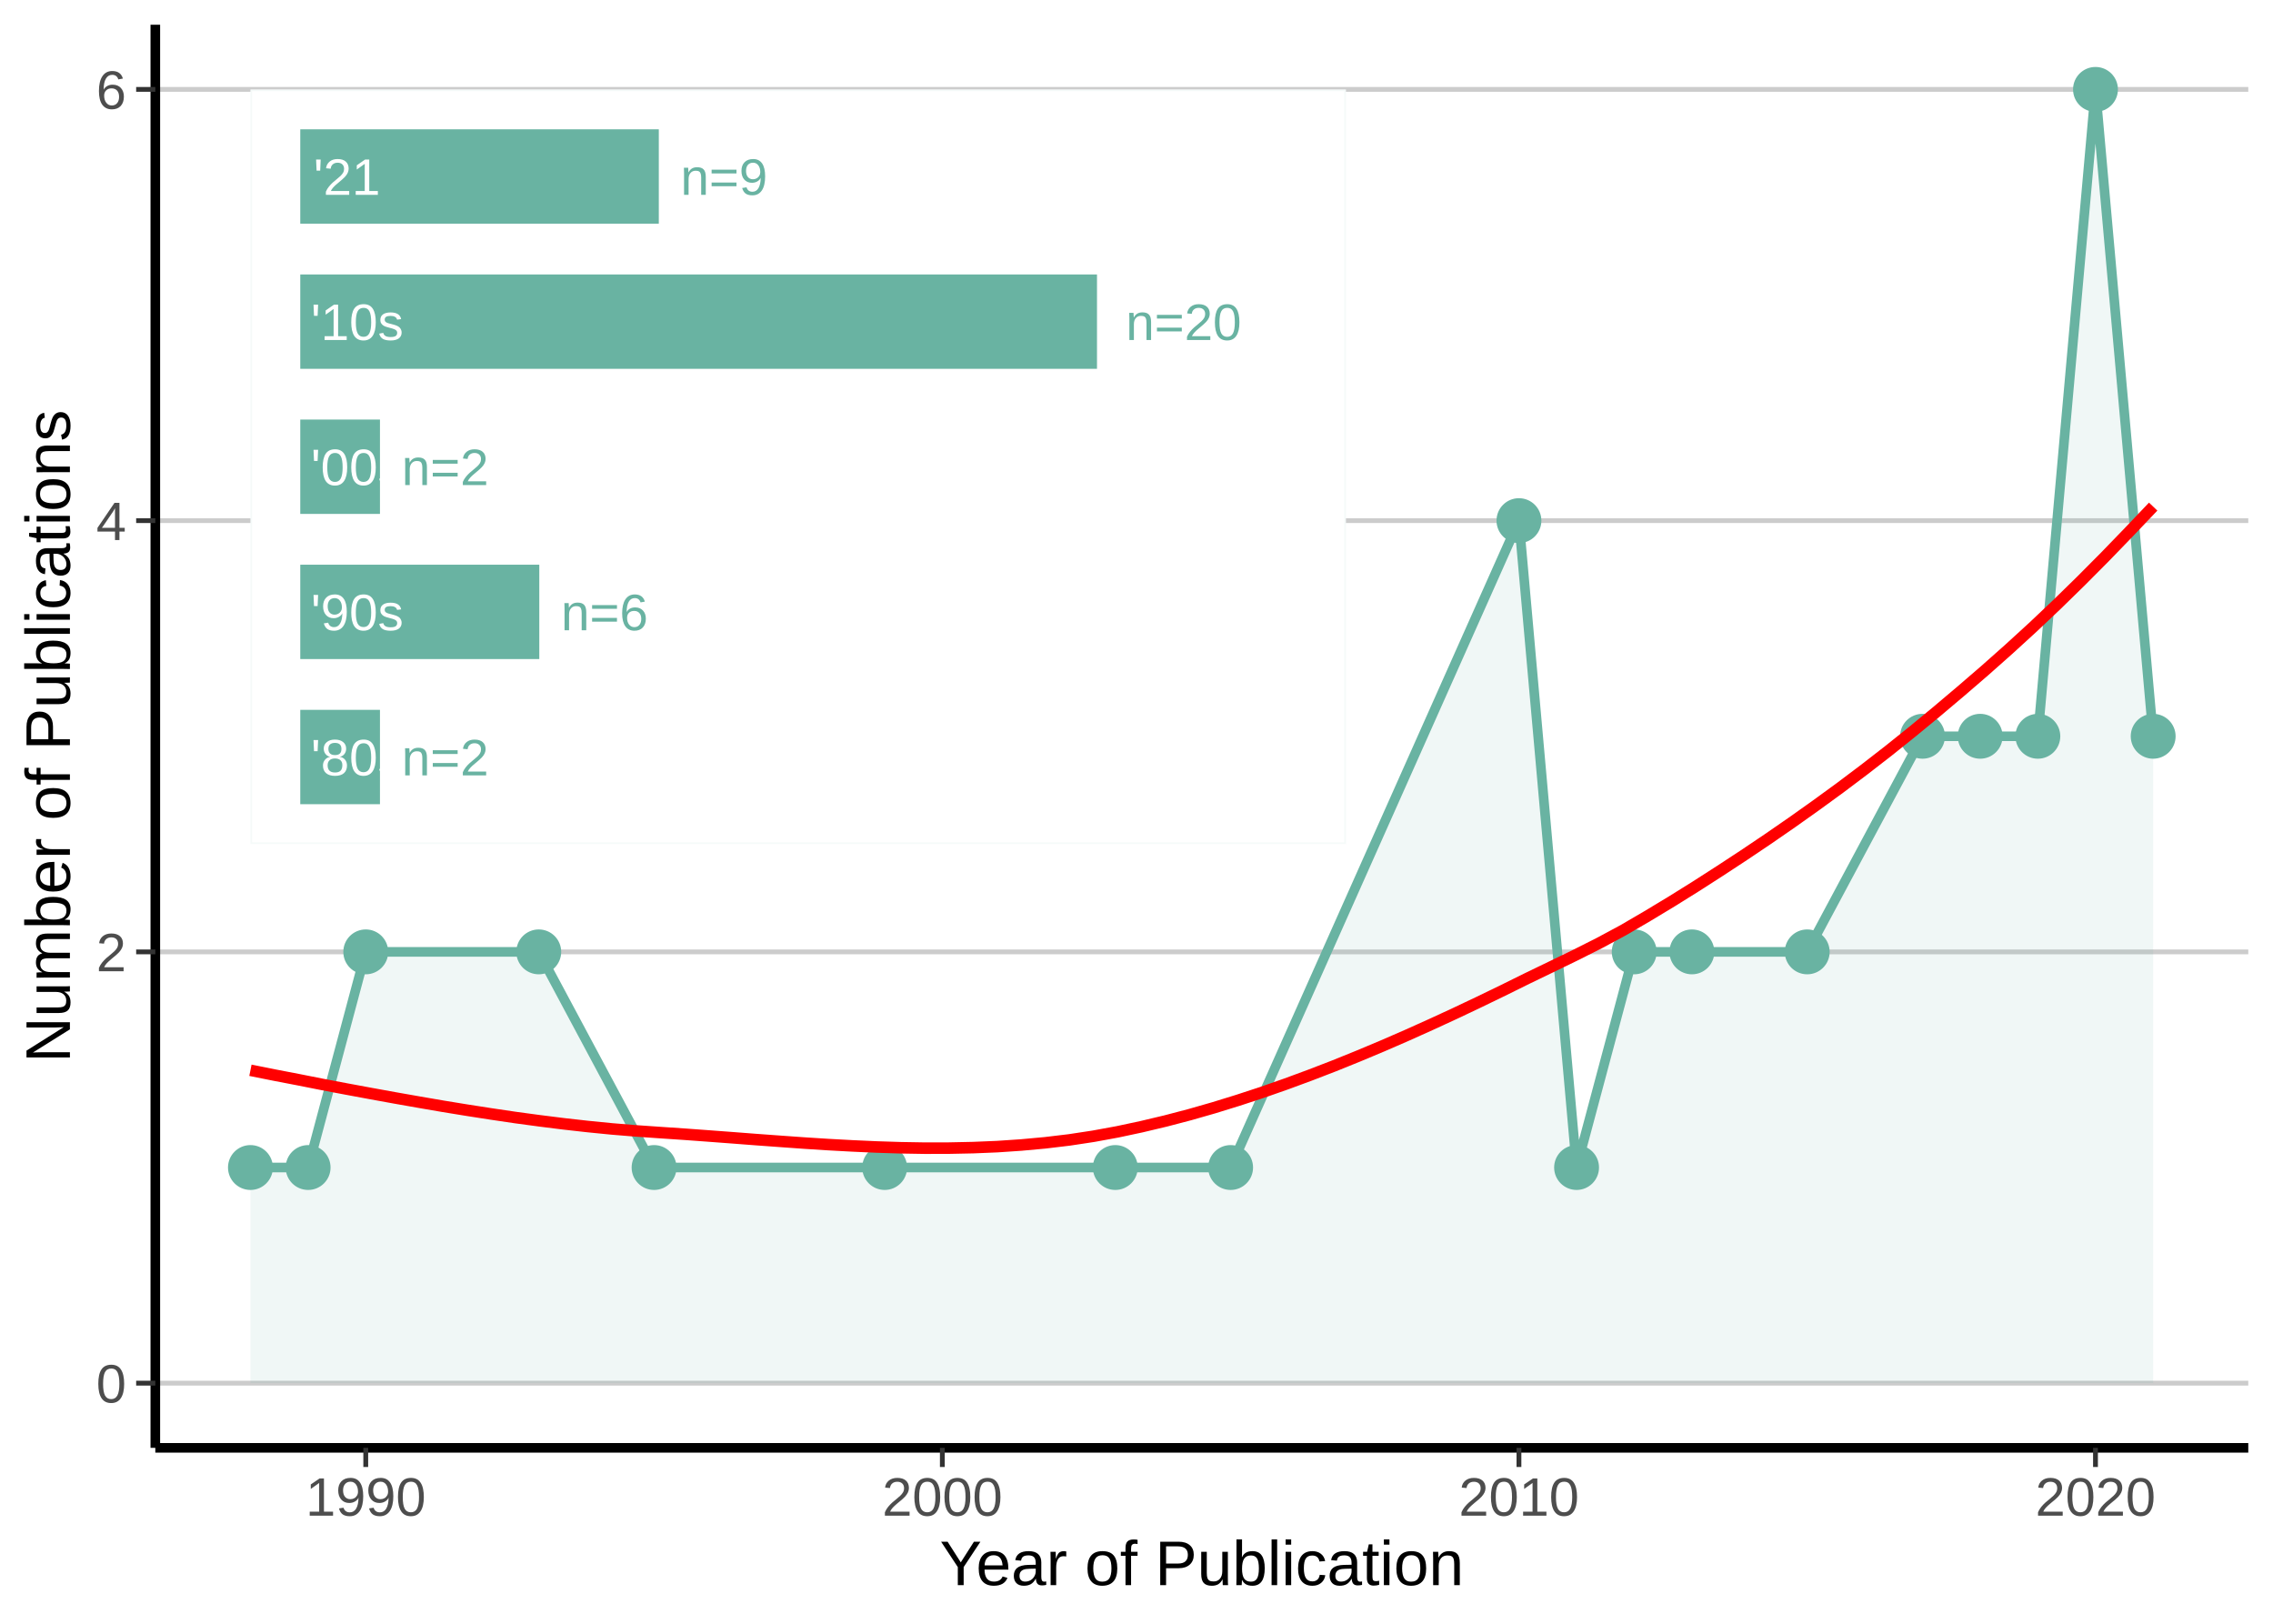
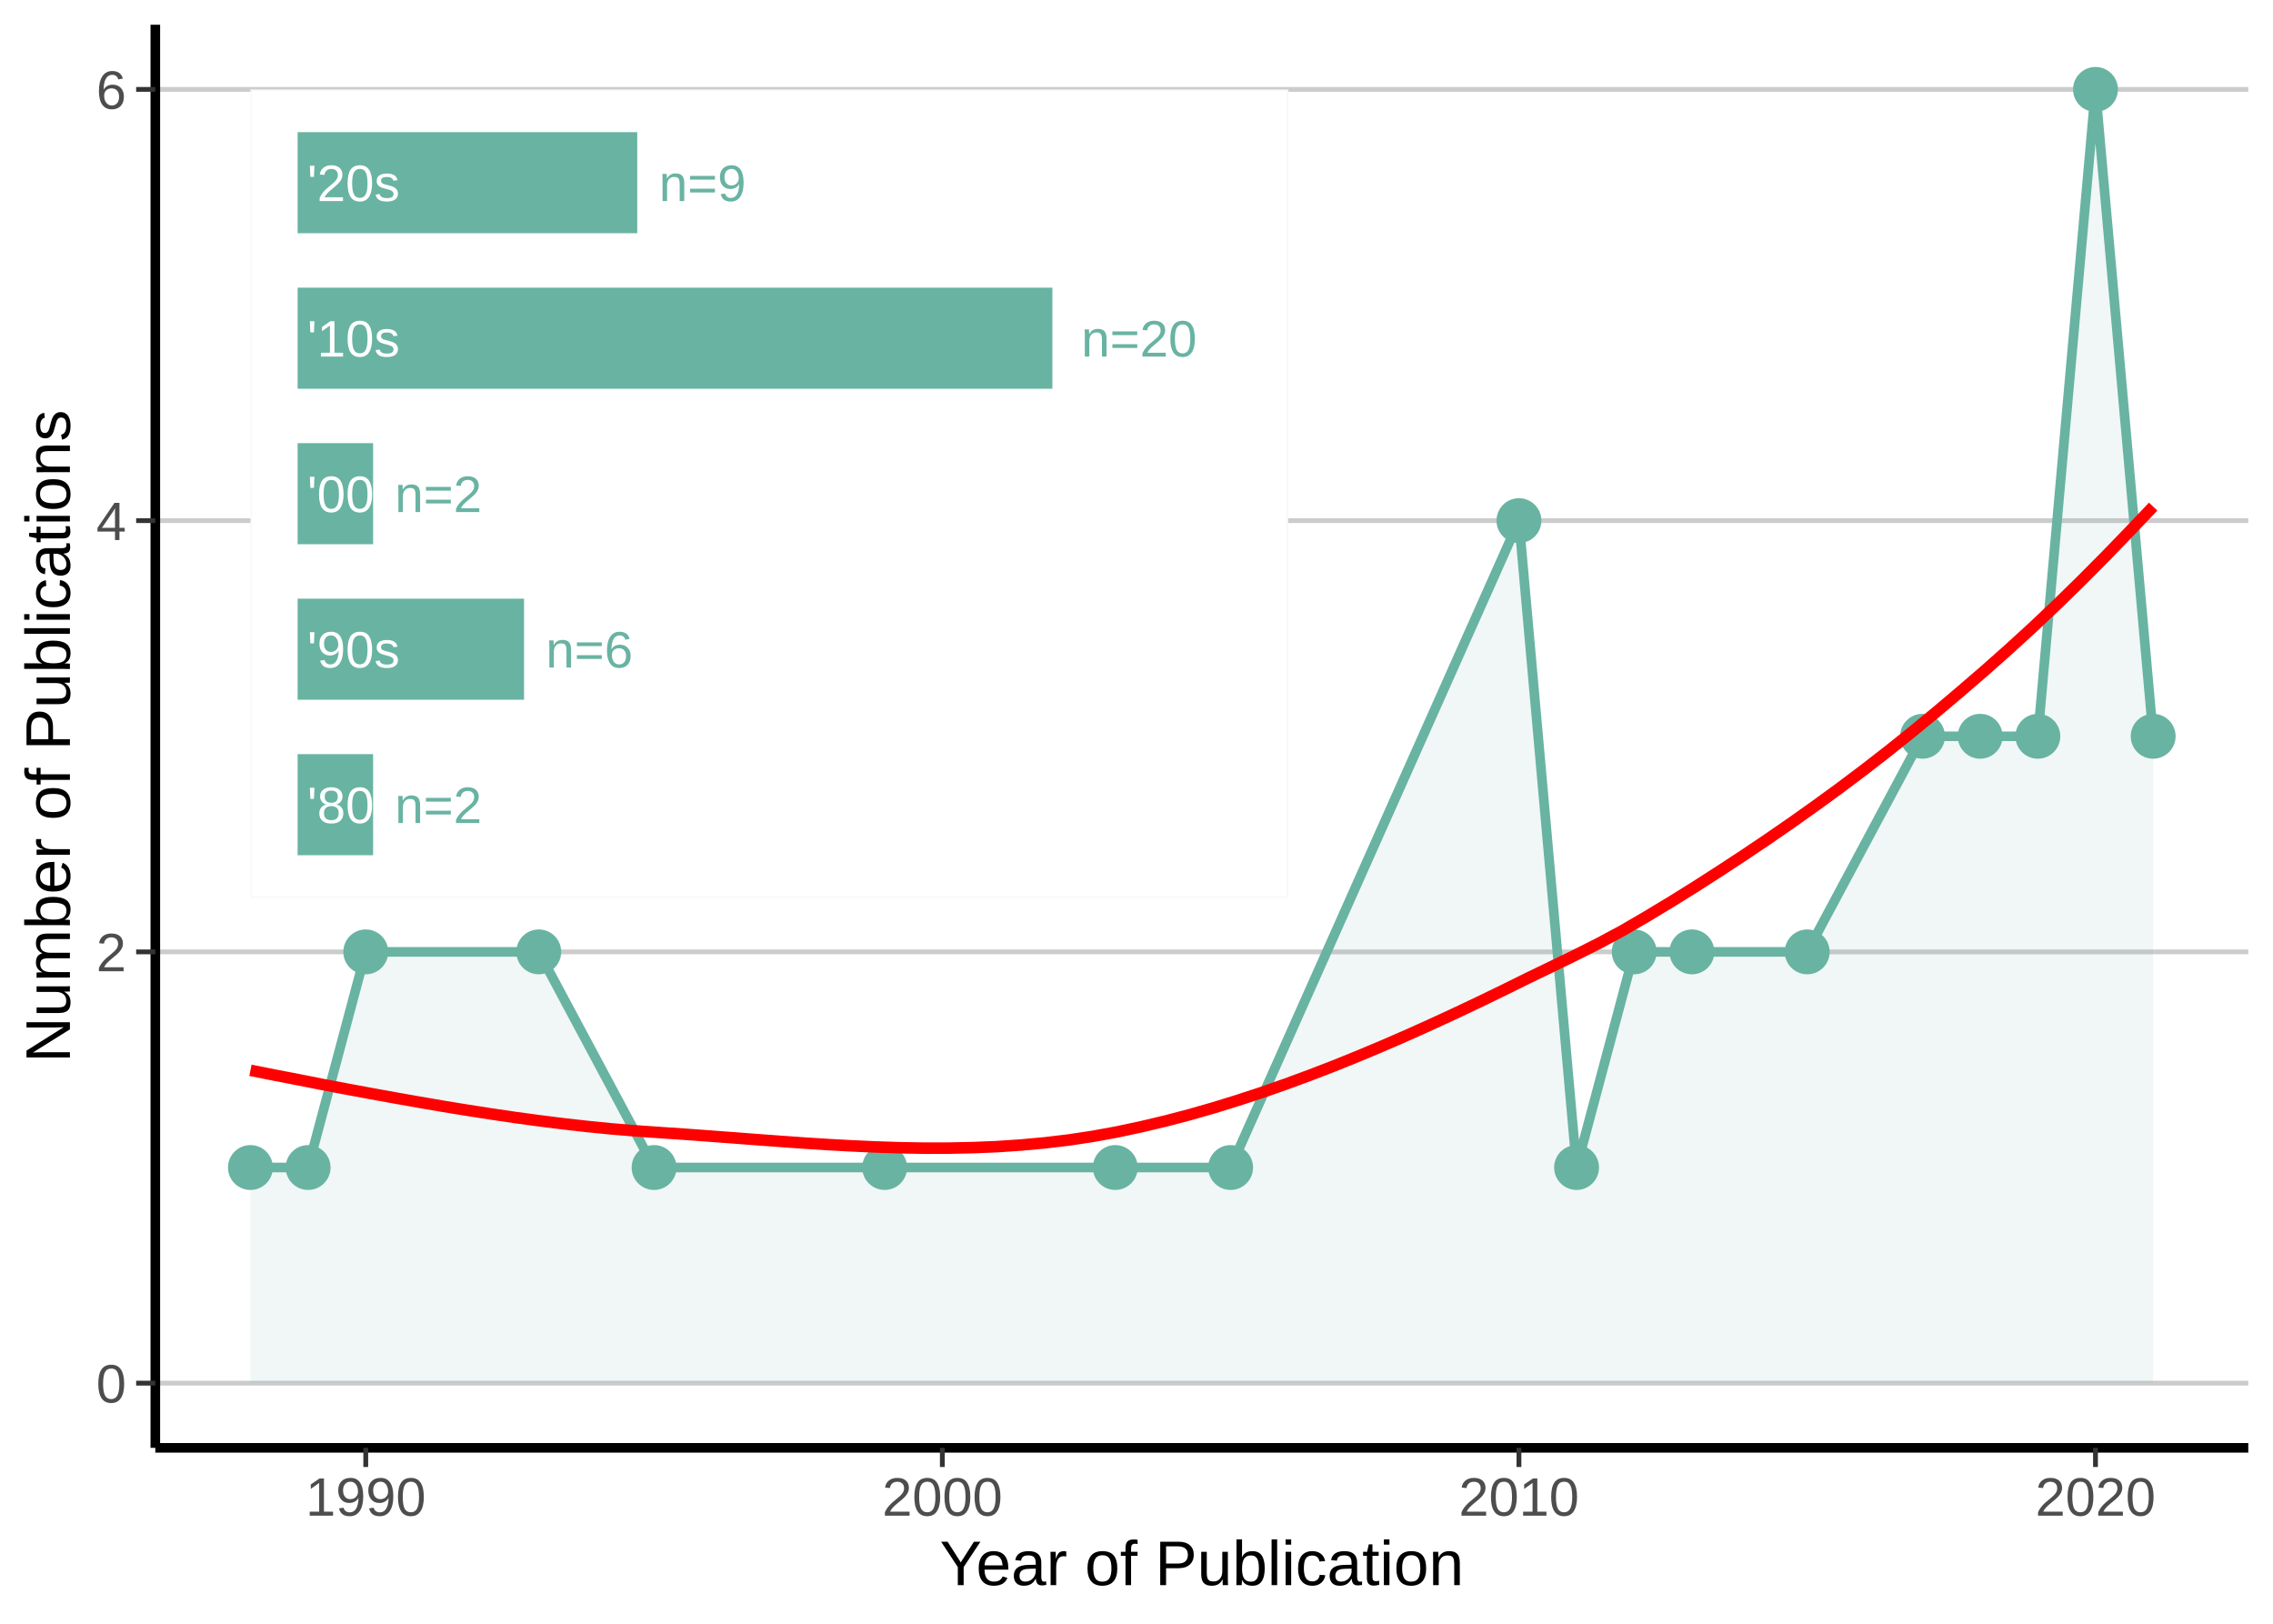
<svg xmlns="http://www.w3.org/2000/svg" class="svglite" width="504.00pt" height="360.00pt" viewBox="0 0 504.00 360.00">
  <defs>
    <style type="text/css">
    .svglite line, .svglite polyline, .svglite polygon, .svglite path, .svglite rect, .svglite circle {
      fill: none;
      stroke: #000000;
      stroke-linecap: round;
      stroke-linejoin: round;
      stroke-miterlimit: 10.00;
    }
  </style>
  </defs>
  <rect width="100%" height="100%" style="stroke: none; fill: #FFFFFF;" />
  <defs>
    <clipPath id="cpMC4wMHw1MDQuMDB8MC4wMHwzNjAuMDA=">
      <rect x="0.00" y="0.00" width="504.00" height="360.00" />
    </clipPath>
  </defs>
  <g clip-path="url(#cpMC4wMHw1MDQuMDB8MC4wMHwzNjAuMDA=)">
    <rect x="0" y="0.00" width="504.00" height="360.00" style="stroke-width: 1.07; stroke: #FFFFFF; fill: #FFFFFF;" />
  </g>
  <defs>
    <clipPath id="cpMzQuNDR8NDk4LjUyfDUuNDh8MzIxLjAw">
      <rect x="34.44" y="5.48" width="464.08" height="315.52" />
    </clipPath>
  </defs>
  <g clip-path="url(#cpMzQuNDR8NDk4LjUyfDUuNDh8MzIxLjAw)">
    <rect x="34.44" y="5.48" width="464.08" height="315.52" style="stroke-width: 1.07; stroke: none; fill: #FFFFFF;" />
    <polyline points="34.44,306.66 498.52,306.66 " style="stroke-width: 1.07; stroke: #CCCCCC; stroke-linecap: butt;" />
    <polyline points="34.44,211.04 498.52,211.04 " style="stroke-width: 1.07; stroke: #CCCCCC; stroke-linecap: butt;" />
    <polyline points="34.44,115.43 498.52,115.43 " style="stroke-width: 1.07; stroke: #CCCCCC; stroke-linecap: butt;" />
    <polyline points="34.44,19.82 498.52,19.82 " style="stroke-width: 1.07; stroke: #CCCCCC; stroke-linecap: butt;" />
    <polygon points="55.53,258.85 68.32,258.85 81.10,211.04 119.46,211.04 145.03,258.85 196.16,258.85 247.30,258.85 272.87,258.85 336.80,115.43 349.58,258.85 362.36,211.04 375.15,211.04 400.72,211.04 426.29,163.24 439.07,163.24 451.86,163.24 464.64,19.82 477.43,163.24 477.43,306.66 464.64,306.66 451.86,306.66 439.07,306.66 426.29,306.66 400.72,306.66 375.15,306.66 362.36,306.66 349.58,306.66 336.80,306.66 272.87,306.66 247.30,306.66 196.16,306.66 145.03,306.66 119.46,306.66 81.10,306.66 68.32,306.66 55.53,306.66 " style="stroke-width: 0.00; stroke: none; fill: #69B3A2; fill-opacity: 0.10;" />
    <polyline points="55.53,258.85 68.32,258.85 81.10,211.04 119.46,211.04 145.03,258.85 196.16,258.85 247.30,258.85 272.87,258.85 336.80,115.43 349.58,258.85 362.36,211.04 375.15,211.04 400.72,211.04 426.29,163.24 439.07,163.24 451.86,163.24 464.64,19.82 477.43,163.24 " style="stroke-width: 1.07; stroke: none;" />
    <polyline points="55.53,258.85 68.32,258.85 81.10,211.04 119.46,211.04 145.03,258.85 196.16,258.85 247.30,258.85 272.87,258.85 336.80,115.43 349.58,258.85 362.36,211.04 375.15,211.04 400.72,211.04 426.29,163.24 439.07,163.24 451.86,163.24 464.64,19.82 477.43,163.24 " style="stroke-width: 2.13; stroke: #69B3A2; stroke-linecap: butt;" />
    <circle cx="55.53" cy="258.85" r="4.62" style="stroke-width: 0.71; stroke: #69B3A2; fill: #69B3A2;" />
    <circle cx="68.32" cy="258.85" r="4.62" style="stroke-width: 0.71; stroke: #69B3A2; fill: #69B3A2;" />
    <circle cx="81.10" cy="211.04" r="4.62" style="stroke-width: 0.71; stroke: #69B3A2; fill: #69B3A2;" />
    <circle cx="119.46" cy="211.04" r="4.62" style="stroke-width: 0.71; stroke: #69B3A2; fill: #69B3A2;" />
    <circle cx="145.03" cy="258.85" r="4.62" style="stroke-width: 0.71; stroke: #69B3A2; fill: #69B3A2;" />
    <circle cx="196.16" cy="258.85" r="4.62" style="stroke-width: 0.71; stroke: #69B3A2; fill: #69B3A2;" />
    <circle cx="247.30" cy="258.85" r="4.62" style="stroke-width: 0.71; stroke: #69B3A2; fill: #69B3A2;" />
    <circle cx="272.87" cy="258.85" r="4.62" style="stroke-width: 0.71; stroke: #69B3A2; fill: #69B3A2;" />
    <circle cx="336.80" cy="115.43" r="4.62" style="stroke-width: 0.71; stroke: #69B3A2; fill: #69B3A2;" />
    <circle cx="349.58" cy="258.85" r="4.62" style="stroke-width: 0.71; stroke: #69B3A2; fill: #69B3A2;" />
    <circle cx="362.36" cy="211.04" r="4.62" style="stroke-width: 0.71; stroke: #69B3A2; fill: #69B3A2;" />
    <circle cx="375.15" cy="211.04" r="4.62" style="stroke-width: 0.71; stroke: #69B3A2; fill: #69B3A2;" />
    <circle cx="400.72" cy="211.04" r="4.62" style="stroke-width: 0.71; stroke: #69B3A2; fill: #69B3A2;" />
    <circle cx="426.29" cy="163.24" r="4.62" style="stroke-width: 0.71; stroke: #69B3A2; fill: #69B3A2;" />
    <circle cx="439.07" cy="163.24" r="4.62" style="stroke-width: 0.71; stroke: #69B3A2; fill: #69B3A2;" />
    <circle cx="451.86" cy="163.24" r="4.62" style="stroke-width: 0.71; stroke: #69B3A2; fill: #69B3A2;" />
    <circle cx="464.64" cy="19.82" r="4.62" style="stroke-width: 0.71; stroke: #69B3A2; fill: #69B3A2;" />
    <circle cx="477.43" cy="163.24" r="4.62" style="stroke-width: 0.71; stroke: #69B3A2; fill: #69B3A2;" />
    <polyline points="55.53,237.29 60.87,238.36 66.22,239.39 71.56,240.45 76.90,241.46 82.24,242.45 87.58,243.42 92.92,244.36 98.26,245.28 103.60,246.15 108.94,246.98 114.28,247.77 119.62,248.49 124.96,249.16 130.30,249.76 135.64,250.29 140.98,250.73 146.32,251.10 151.66,251.46 157.00,251.85 162.34,252.25 167.68,252.66 173.02,253.05 178.36,253.43 183.70,253.77 189.04,254.06 194.38,254.30 199.73,254.47 205.07,254.56 210.41,254.55 215.75,254.44 221.09,254.22 226.43,253.86 231.77,253.37 237.11,252.73 242.45,251.92 247.79,250.94 253.13,249.80 258.47,248.53 263.81,247.13 269.15,245.60 274.49,243.95 279.83,242.20 285.17,240.33 290.51,238.36 295.85,236.30 301.19,234.14 306.53,231.90 311.87,229.58 317.21,227.18 322.55,224.72 327.89,222.19 333.24,219.60 338.58,216.96 343.92,214.38 349.26,211.79 354.60,209.10 359.94,206.23 365.28,203.11 370.62,199.89 375.96,196.56 381.30,193.13 386.64,189.63 391.98,186.04 397.32,182.35 402.66,178.56 408.00,174.67 413.34,170.65 418.68,166.51 424.02,162.23 429.36,157.83 434.70,153.32 440.04,148.72 445.38,143.98 450.72,139.10 456.06,134.05 461.40,128.83 466.75,123.45 472.09,117.93 477.43,112.32 " style="stroke-width: 2.56; stroke: #FF0000; stroke-linecap: butt;" />
  </g>
  <defs>
-     <clipPath id="cpNTUuNTN8Mjk4LjQ0fDE5LjgyfDE4Ny4xNA==">
-       <rect x="55.53" y="19.82" width="242.91" height="167.32" />
+     <clipPath id="cpNTUuNTN8Mjg1LjY2fDE5LjgyfDE5OS4wOQ==">
+       <rect x="55.53" y="19.82" width="230.12" height="179.27" />
    </clipPath>
  </defs>
-   <g clip-path="url(#cpNTUuNTN8Mjk4LjQ0fDE5LjgyfDE4Ny4xNA==)">
-     <rect x="55.53" y="19.82" width="242.91" height="167.32" style="stroke-width: 0.75; stroke: #69B3A2; stroke-opacity: 0.063; fill: #FFFFFF;" />
+   <g clip-path="url(#cpNTUuNTN8Mjg1LjY2fDE5LjgyfDE5OS4wOQ==)">
+     <rect x="55.53" y="19.82" width="230.12" height="179.27" style="stroke-width: 0.75; stroke: #69B3A2; stroke-opacity: 0.063; fill: #FFFFFF;" />
  </g>
  <g clip-path="url(#cpMzQuNDR8NDk4LjUyfDUuNDh8MzIxLjAw)">
</g>
-   <g clip-path="url(#cpNTUuNTN8Mjk4LjQ0fDE5LjgyfDE4Ny4xNA==)">
-     <rect x="66.58" y="157.38" width="17.67" height="20.92" style="stroke-width: 1.07; stroke: none; stroke-linecap: square; stroke-linejoin: miter; fill: #69B3A2;" />
-     <rect x="66.58" y="125.20" width="53.00" height="20.92" style="stroke-width: 1.07; stroke: none; stroke-linecap: square; stroke-linejoin: miter; fill: #69B3A2;" />
-     <rect x="66.58" y="93.02" width="17.67" height="20.92" style="stroke-width: 1.07; stroke: none; stroke-linecap: square; stroke-linejoin: miter; fill: #69B3A2;" />
-     <rect x="66.58" y="60.85" width="176.66" height="20.92" style="stroke-width: 1.07; stroke: none; stroke-linecap: square; stroke-linejoin: miter; fill: #69B3A2;" />
-     <rect x="66.58" y="28.67" width="79.50" height="20.92" style="stroke-width: 1.07; stroke: none; stroke-linecap: square; stroke-linejoin: miter; fill: #69B3A2;" />
-     <text x="89.07" y="171.91" style="font-size: 11.38px; fill: #69B3A2; font-family: Arial;" textLength="19.30px" lengthAdjust="spacingAndGlyphs">n=2</text>
-     <text x="124.40" y="139.73" style="font-size: 11.38px; fill: #69B3A2; font-family: Arial;" textLength="19.30px" lengthAdjust="spacingAndGlyphs">n=6</text>
-     <text x="89.07" y="107.55" style="font-size: 11.38px; fill: #69B3A2; font-family: Arial;" textLength="19.30px" lengthAdjust="spacingAndGlyphs">n=2</text>
-     <text x="249.64" y="75.38" style="font-size: 11.38px; fill: #69B3A2; font-family: Arial;" textLength="25.63px" lengthAdjust="spacingAndGlyphs">n=20</text>
-     <text x="150.90" y="43.20" style="font-size: 11.38px; fill: #69B3A2; font-family: Arial;" textLength="19.30px" lengthAdjust="spacingAndGlyphs">n=9</text>
-     <text x="68.94" y="171.91" style="font-size: 11.38px; fill: #FFFFFF; font-family: Arial;" textLength="20.52px" lengthAdjust="spacingAndGlyphs">'80s</text>
-     <text x="68.94" y="139.73" style="font-size: 11.38px; fill: #FFFFFF; font-family: Arial;" textLength="20.52px" lengthAdjust="spacingAndGlyphs">'90s</text>
-     <text x="68.94" y="107.55" style="font-size: 11.38px; fill: #FFFFFF; font-family: Arial;" textLength="20.52px" lengthAdjust="spacingAndGlyphs">'00s</text>
-     <text x="68.94" y="75.38" style="font-size: 11.38px; fill: #FFFFFF; font-family: Arial;" textLength="20.52px" lengthAdjust="spacingAndGlyphs">'10s</text>
-     <text x="69.51" y="43.20" style="font-size: 11.38px; fill: #FFFFFF; font-family: Arial;" textLength="14.83px" lengthAdjust="spacingAndGlyphs">'21</text>
+   <g clip-path="url(#cpNTUuNTN8Mjg1LjY2fDE5LjgyfDE5OS4wOQ==)">
+     <rect x="65.99" y="167.20" width="16.74" height="22.41" style="stroke-width: 1.07; stroke: none; stroke-linecap: square; stroke-linejoin: miter; fill: #69B3A2;" />
+     <rect x="65.99" y="132.73" width="50.21" height="22.41" style="stroke-width: 1.07; stroke: none; stroke-linecap: square; stroke-linejoin: miter; fill: #69B3A2;" />
+     <rect x="65.99" y="98.25" width="16.74" height="22.41" style="stroke-width: 1.07; stroke: none; stroke-linecap: square; stroke-linejoin: miter; fill: #69B3A2;" />
+     <rect x="65.99" y="63.78" width="167.36" height="22.41" style="stroke-width: 1.07; stroke: none; stroke-linecap: square; stroke-linejoin: miter; fill: #69B3A2;" />
+     <rect x="65.99" y="29.30" width="75.31" height="22.41" style="stroke-width: 1.07; stroke: none; stroke-linecap: square; stroke-linejoin: miter; fill: #69B3A2;" />
+     <text x="87.56" y="182.48" style="font-size: 11.38px; fill: #69B3A2; font-family: Arial;" textLength="19.30px" lengthAdjust="spacingAndGlyphs">n=2</text>
+     <text x="121.03" y="148.00" style="font-size: 11.38px; fill: #69B3A2; font-family: Arial;" textLength="19.30px" lengthAdjust="spacingAndGlyphs">n=6</text>
+     <text x="87.56" y="113.53" style="font-size: 11.38px; fill: #69B3A2; font-family: Arial;" textLength="19.30px" lengthAdjust="spacingAndGlyphs">n=2</text>
+     <text x="239.76" y="79.05" style="font-size: 11.38px; fill: #69B3A2; font-family: Arial;" textLength="25.63px" lengthAdjust="spacingAndGlyphs">n=20</text>
+     <text x="146.13" y="44.58" style="font-size: 11.38px; fill: #69B3A2; font-family: Arial;" textLength="19.30px" lengthAdjust="spacingAndGlyphs">n=9</text>
+     <text x="68.13" y="182.48" style="font-size: 11.38px; fill: #FFFFFF; font-family: Arial;" textLength="20.52px" lengthAdjust="spacingAndGlyphs">'80s</text>
+     <text x="68.13" y="148.00" style="font-size: 11.38px; fill: #FFFFFF; font-family: Arial;" textLength="20.52px" lengthAdjust="spacingAndGlyphs">'90s</text>
+     <text x="68.13" y="113.53" style="font-size: 11.38px; fill: #FFFFFF; font-family: Arial;" textLength="20.52px" lengthAdjust="spacingAndGlyphs">'00s</text>
+     <text x="68.13" y="79.05" style="font-size: 11.38px; fill: #FFFFFF; font-family: Arial;" textLength="20.52px" lengthAdjust="spacingAndGlyphs">'10s</text>
+     <text x="68.13" y="44.58" style="font-size: 11.38px; fill: #FFFFFF; font-family: Arial;" textLength="20.52px" lengthAdjust="spacingAndGlyphs">'20s</text>
  </g>
  <g clip-path="url(#cpMzQuNDR8NDk4LjUyfDUuNDh8MzIxLjAw)">
</g>
  <g clip-path="url(#cpMC4wMHw1MDQuMDB8MC4wMHwzNjAuMDA=)">
</g>
  <g clip-path="url(#cpMzQuNDR8NDk4LjUyfDUuNDh8MzIxLjAw)">
</g>
  <g clip-path="url(#cpMC4wMHw1MDQuMDB8MC4wMHwzNjAuMDA=)">
</g>
  <g clip-path="url(#cpMzQuNDR8NDk4LjUyfDUuNDh8MzIxLjAw)">
</g>
  <g clip-path="url(#cpMC4wMHw1MDQuMDB8MC4wMHwzNjAuMDA=)">
</g>
  <g clip-path="url(#cpMzQuNDR8NDk4LjUyfDUuNDh8MzIxLjAw)">
</g>
  <g clip-path="url(#cpMC4wMHw1MDQuMDB8MC4wMHwzNjAuMDA=)">
</g>
  <g clip-path="url(#cpMzQuNDR8NDk4LjUyfDUuNDh8MzIxLjAw)">
</g>
  <g clip-path="url(#cpMC4wMHw1MDQuMDB8MC4wMHwzNjAuMDA=)">
</g>
  <g clip-path="url(#cpMzQuNDR8NDk4LjUyfDUuNDh8MzIxLjAw)">
</g>
  <g clip-path="url(#cpMC4wMHw1MDQuMDB8MC4wMHwzNjAuMDA=)">
</g>
  <g clip-path="url(#cpMzQuNDR8NDk4LjUyfDUuNDh8MzIxLjAw)">
</g>
  <g clip-path="url(#cpMC4wMHw1MDQuMDB8MC4wMHwzNjAuMDA=)">
</g>
  <g clip-path="url(#cpMzQuNDR8NDk4LjUyfDUuNDh8MzIxLjAw)">
</g>
  <g clip-path="url(#cpMC4wMHw1MDQuMDB8MC4wMHwzNjAuMDA=)">
</g>
  <g clip-path="url(#cpMzQuNDR8NDk4LjUyfDUuNDh8MzIxLjAw)">
</g>
  <g clip-path="url(#cpMC4wMHw1MDQuMDB8MC4wMHwzNjAuMDA=)">
</g>
  <g clip-path="url(#cpMzQuNDR8NDk4LjUyfDUuNDh8MzIxLjAw)">
</g>
  <g clip-path="url(#cpMC4wMHw1MDQuMDB8MC4wMHwzNjAuMDA=)">
</g>
  <g clip-path="url(#cpMzQuNDR8NDk4LjUyfDUuNDh8MzIxLjAw)">
</g>
  <g clip-path="url(#cpMC4wMHw1MDQuMDB8MC4wMHwzNjAuMDA=)">
</g>
  <g clip-path="url(#cpMzQuNDR8NDk4LjUyfDUuNDh8MzIxLjAw)">
</g>
  <g clip-path="url(#cpMC4wMHw1MDQuMDB8MC4wMHwzNjAuMDA=)">
</g>
  <g clip-path="url(#cpMzQuNDR8NDk4LjUyfDUuNDh8MzIxLjAw)">
</g>
  <g clip-path="url(#cpMC4wMHw1MDQuMDB8MC4wMHwzNjAuMDA=)">
</g>
  <g clip-path="url(#cpMzQuNDR8NDk4LjUyfDUuNDh8MzIxLjAw)">
</g>
  <g clip-path="url(#cpMC4wMHw1MDQuMDB8MC4wMHwzNjAuMDA=)">
</g>
  <g clip-path="url(#cpMzQuNDR8NDk4LjUyfDUuNDh8MzIxLjAw)">
</g>
  <g clip-path="url(#cpMC4wMHw1MDQuMDB8MC4wMHwzNjAuMDA=)">
</g>
  <g clip-path="url(#cpMzQuNDR8NDk4LjUyfDUuNDh8MzIxLjAw)">
</g>
  <g clip-path="url(#cpMC4wMHw1MDQuMDB8MC4wMHwzNjAuMDA=)">
</g>
  <g clip-path="url(#cpMzQuNDR8NDk4LjUyfDUuNDh8MzIxLjAw)">
</g>
  <g clip-path="url(#cpMC4wMHw1MDQuMDB8MC4wMHwzNjAuMDA=)">
    <polyline points="34.44,321.00 34.44,5.48 " style="stroke-width: 2.13; stroke-linecap: butt;" />
    <text x="28.00" y="310.95" text-anchor="end" style="font-size: 12.00px; fill: #4D4D4D; font-family: Arial;" textLength="6.67px" lengthAdjust="spacingAndGlyphs">0</text>
    <text x="28.00" y="215.34" text-anchor="end" style="font-size: 12.00px; fill: #4D4D4D; font-family: Arial;" textLength="6.67px" lengthAdjust="spacingAndGlyphs">2</text>
    <text x="28.00" y="119.73" text-anchor="end" style="font-size: 12.00px; fill: #4D4D4D; font-family: Arial;" textLength="6.67px" lengthAdjust="spacingAndGlyphs">4</text>
    <text x="28.00" y="24.12" text-anchor="end" style="font-size: 12.00px; fill: #4D4D4D; font-family: Arial;" textLength="6.67px" lengthAdjust="spacingAndGlyphs">6</text>
    <polyline points="30.19,306.66 34.44,306.66 " style="stroke-width: 1.07; stroke: #333333; stroke-linecap: butt;" />
    <polyline points="30.19,211.04 34.44,211.04 " style="stroke-width: 1.07; stroke: #333333; stroke-linecap: butt;" />
    <polyline points="30.19,115.43 34.44,115.43 " style="stroke-width: 1.07; stroke: #333333; stroke-linecap: butt;" />
    <polyline points="30.19,19.82 34.44,19.82 " style="stroke-width: 1.07; stroke: #333333; stroke-linecap: butt;" />
    <polyline points="34.44,321.00 498.52,321.00 " style="stroke-width: 2.13; stroke-linecap: butt;" />
    <polyline points="81.10,325.25 81.10,321.00 " style="stroke-width: 1.07; stroke: #333333; stroke-linecap: butt;" />
    <polyline points="208.95,325.25 208.95,321.00 " style="stroke-width: 1.07; stroke: #333333; stroke-linecap: butt;" />
    <polyline points="336.80,325.25 336.80,321.00 " style="stroke-width: 1.07; stroke: #333333; stroke-linecap: butt;" />
    <polyline points="464.64,325.25 464.64,321.00 " style="stroke-width: 1.07; stroke: #333333; stroke-linecap: butt;" />
    <text x="81.10" y="336.04" text-anchor="middle" style="font-size: 12.00px; fill: #4D4D4D; font-family: Arial;" textLength="26.70px" lengthAdjust="spacingAndGlyphs">1990</text>
    <text x="208.95" y="336.04" text-anchor="middle" style="font-size: 12.00px; fill: #4D4D4D; font-family: Arial;" textLength="26.70px" lengthAdjust="spacingAndGlyphs">2000</text>
    <text x="336.80" y="336.04" text-anchor="middle" style="font-size: 12.00px; fill: #4D4D4D; font-family: Arial;" textLength="26.70px" lengthAdjust="spacingAndGlyphs">2010</text>
    <text x="464.64" y="336.04" text-anchor="middle" style="font-size: 12.00px; fill: #4D4D4D; font-family: Arial;" textLength="26.70px" lengthAdjust="spacingAndGlyphs">2020</text>
    <text x="266.48" y="351.44" text-anchor="middle" style="font-size: 14.00px; font-family: Arial;" textLength="116.20px" lengthAdjust="spacingAndGlyphs">Year of Publication</text>
    <text transform="translate(15.50,163.24) rotate(-90)" text-anchor="middle" style="font-size: 14.00px; font-family: Arial;" textLength="144.69px" lengthAdjust="spacingAndGlyphs">Number of Publications</text>
  </g>
</svg>
